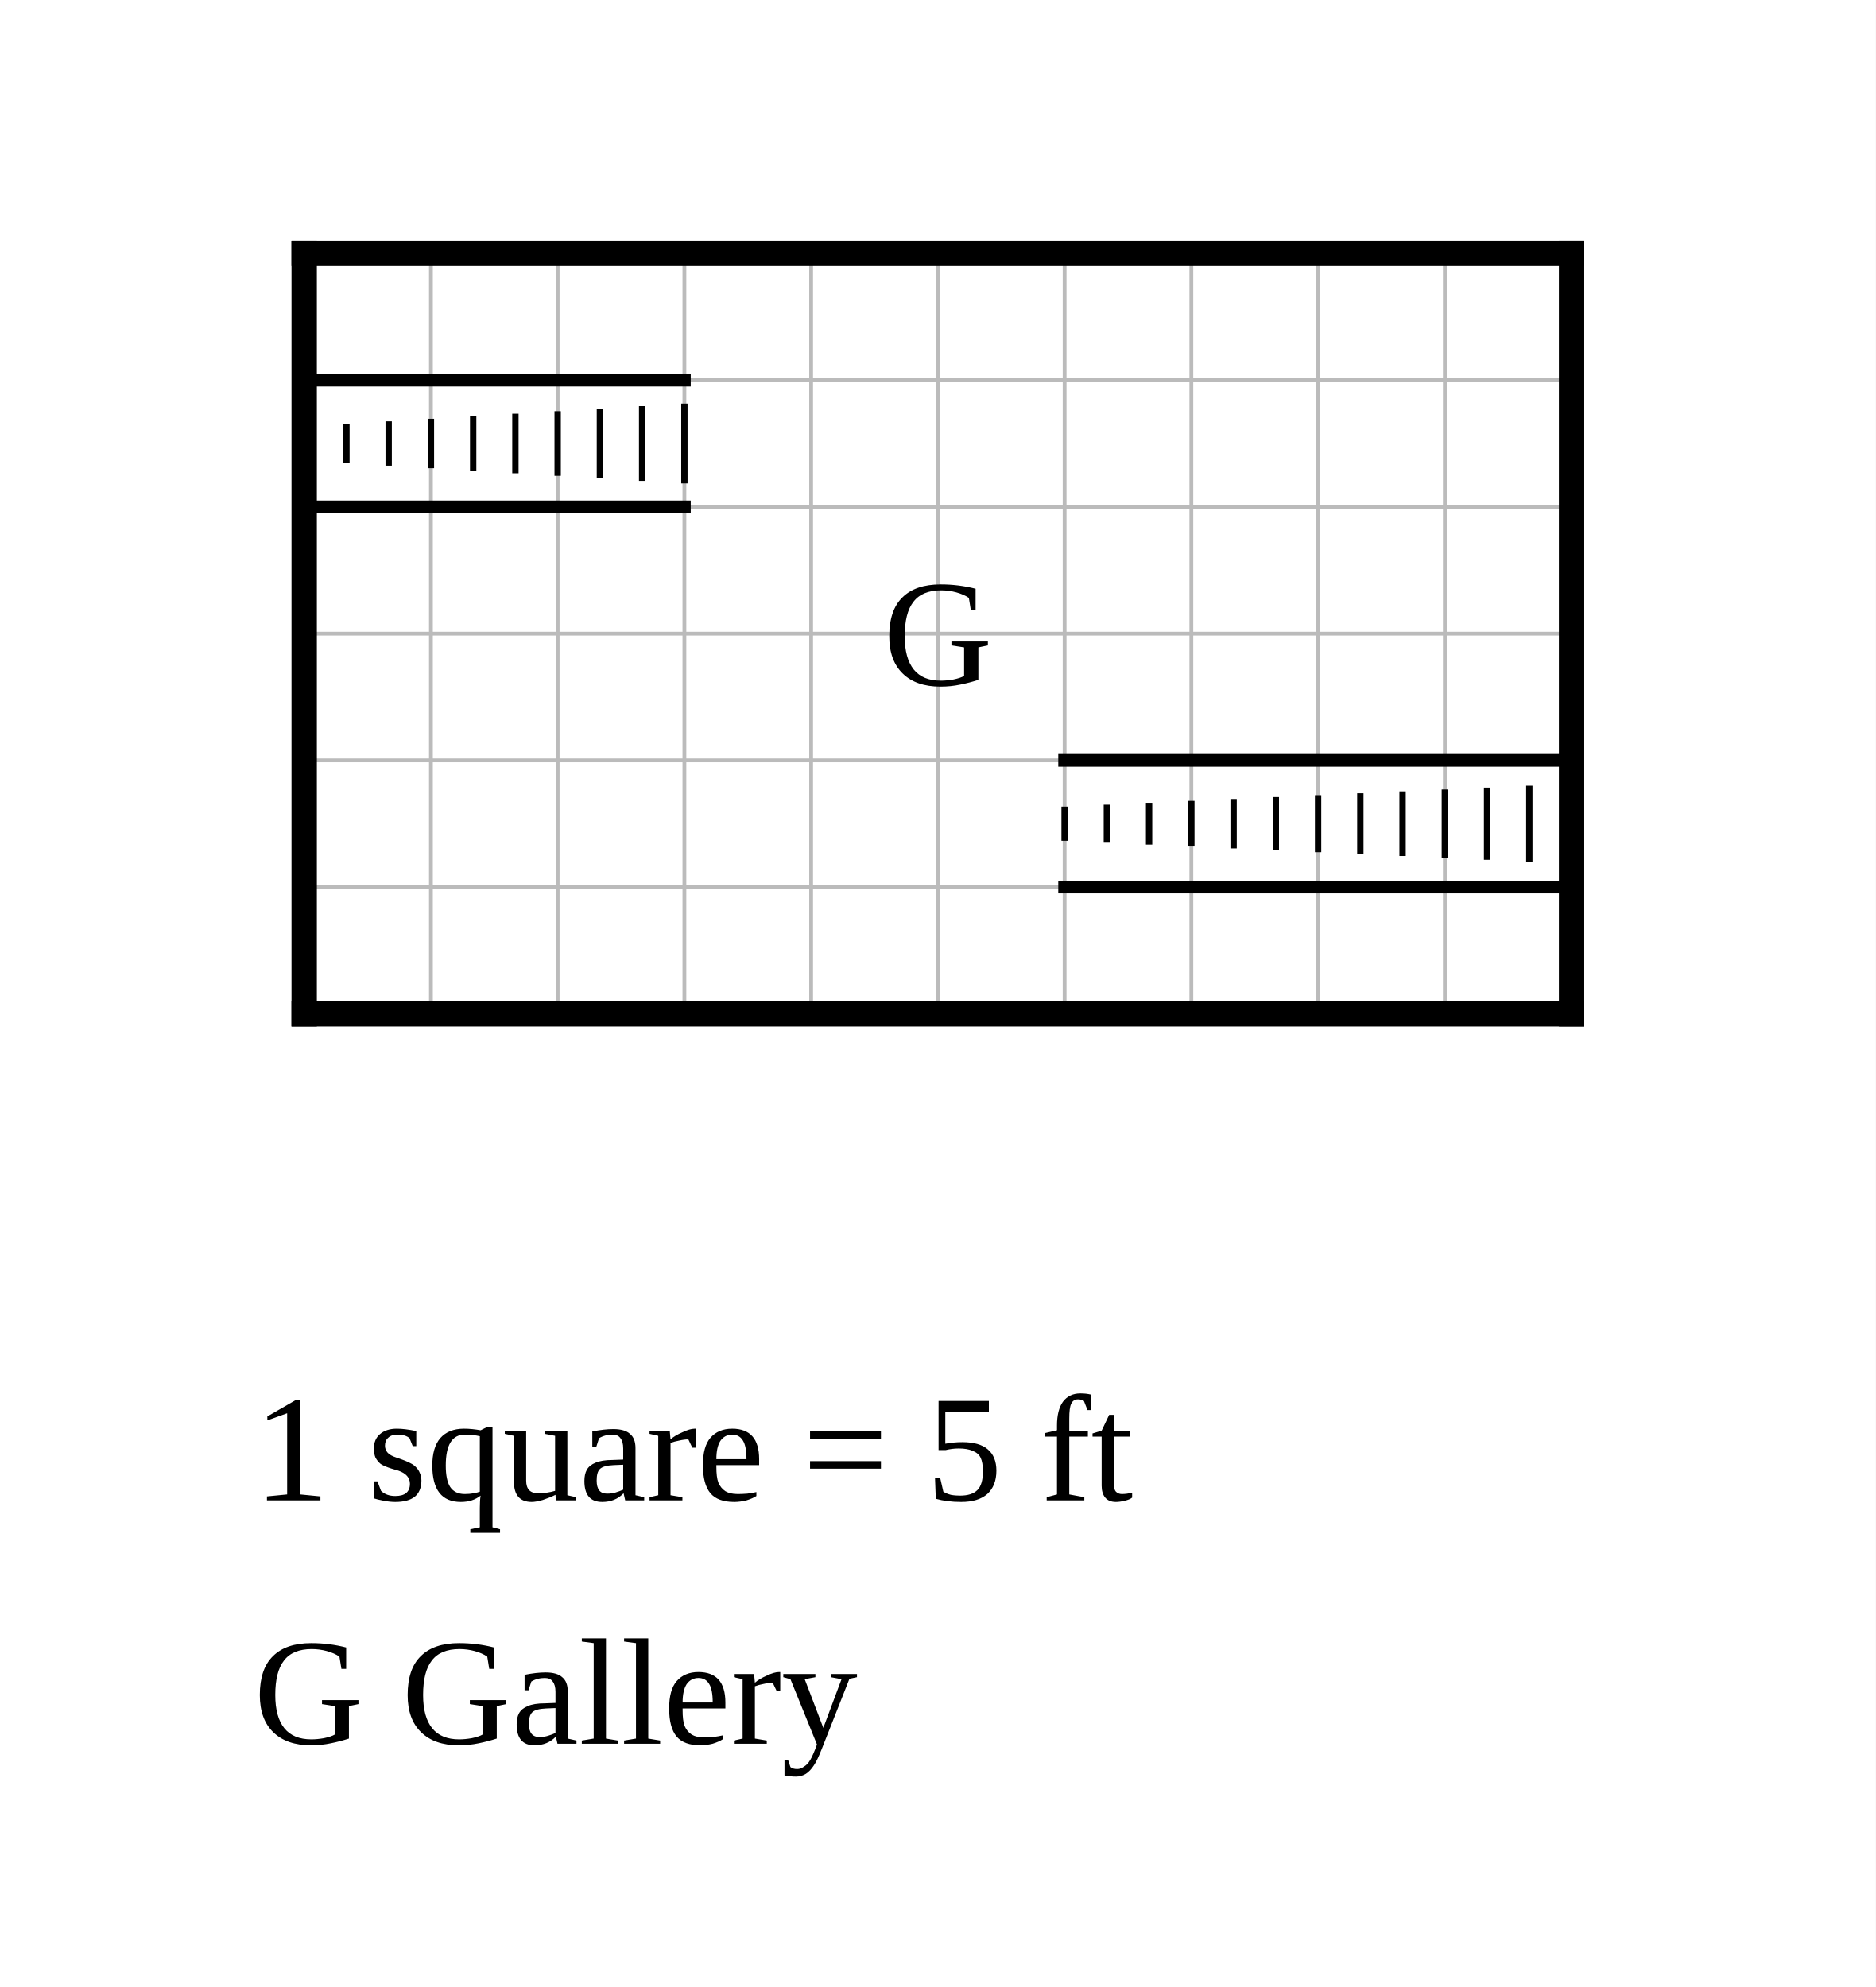
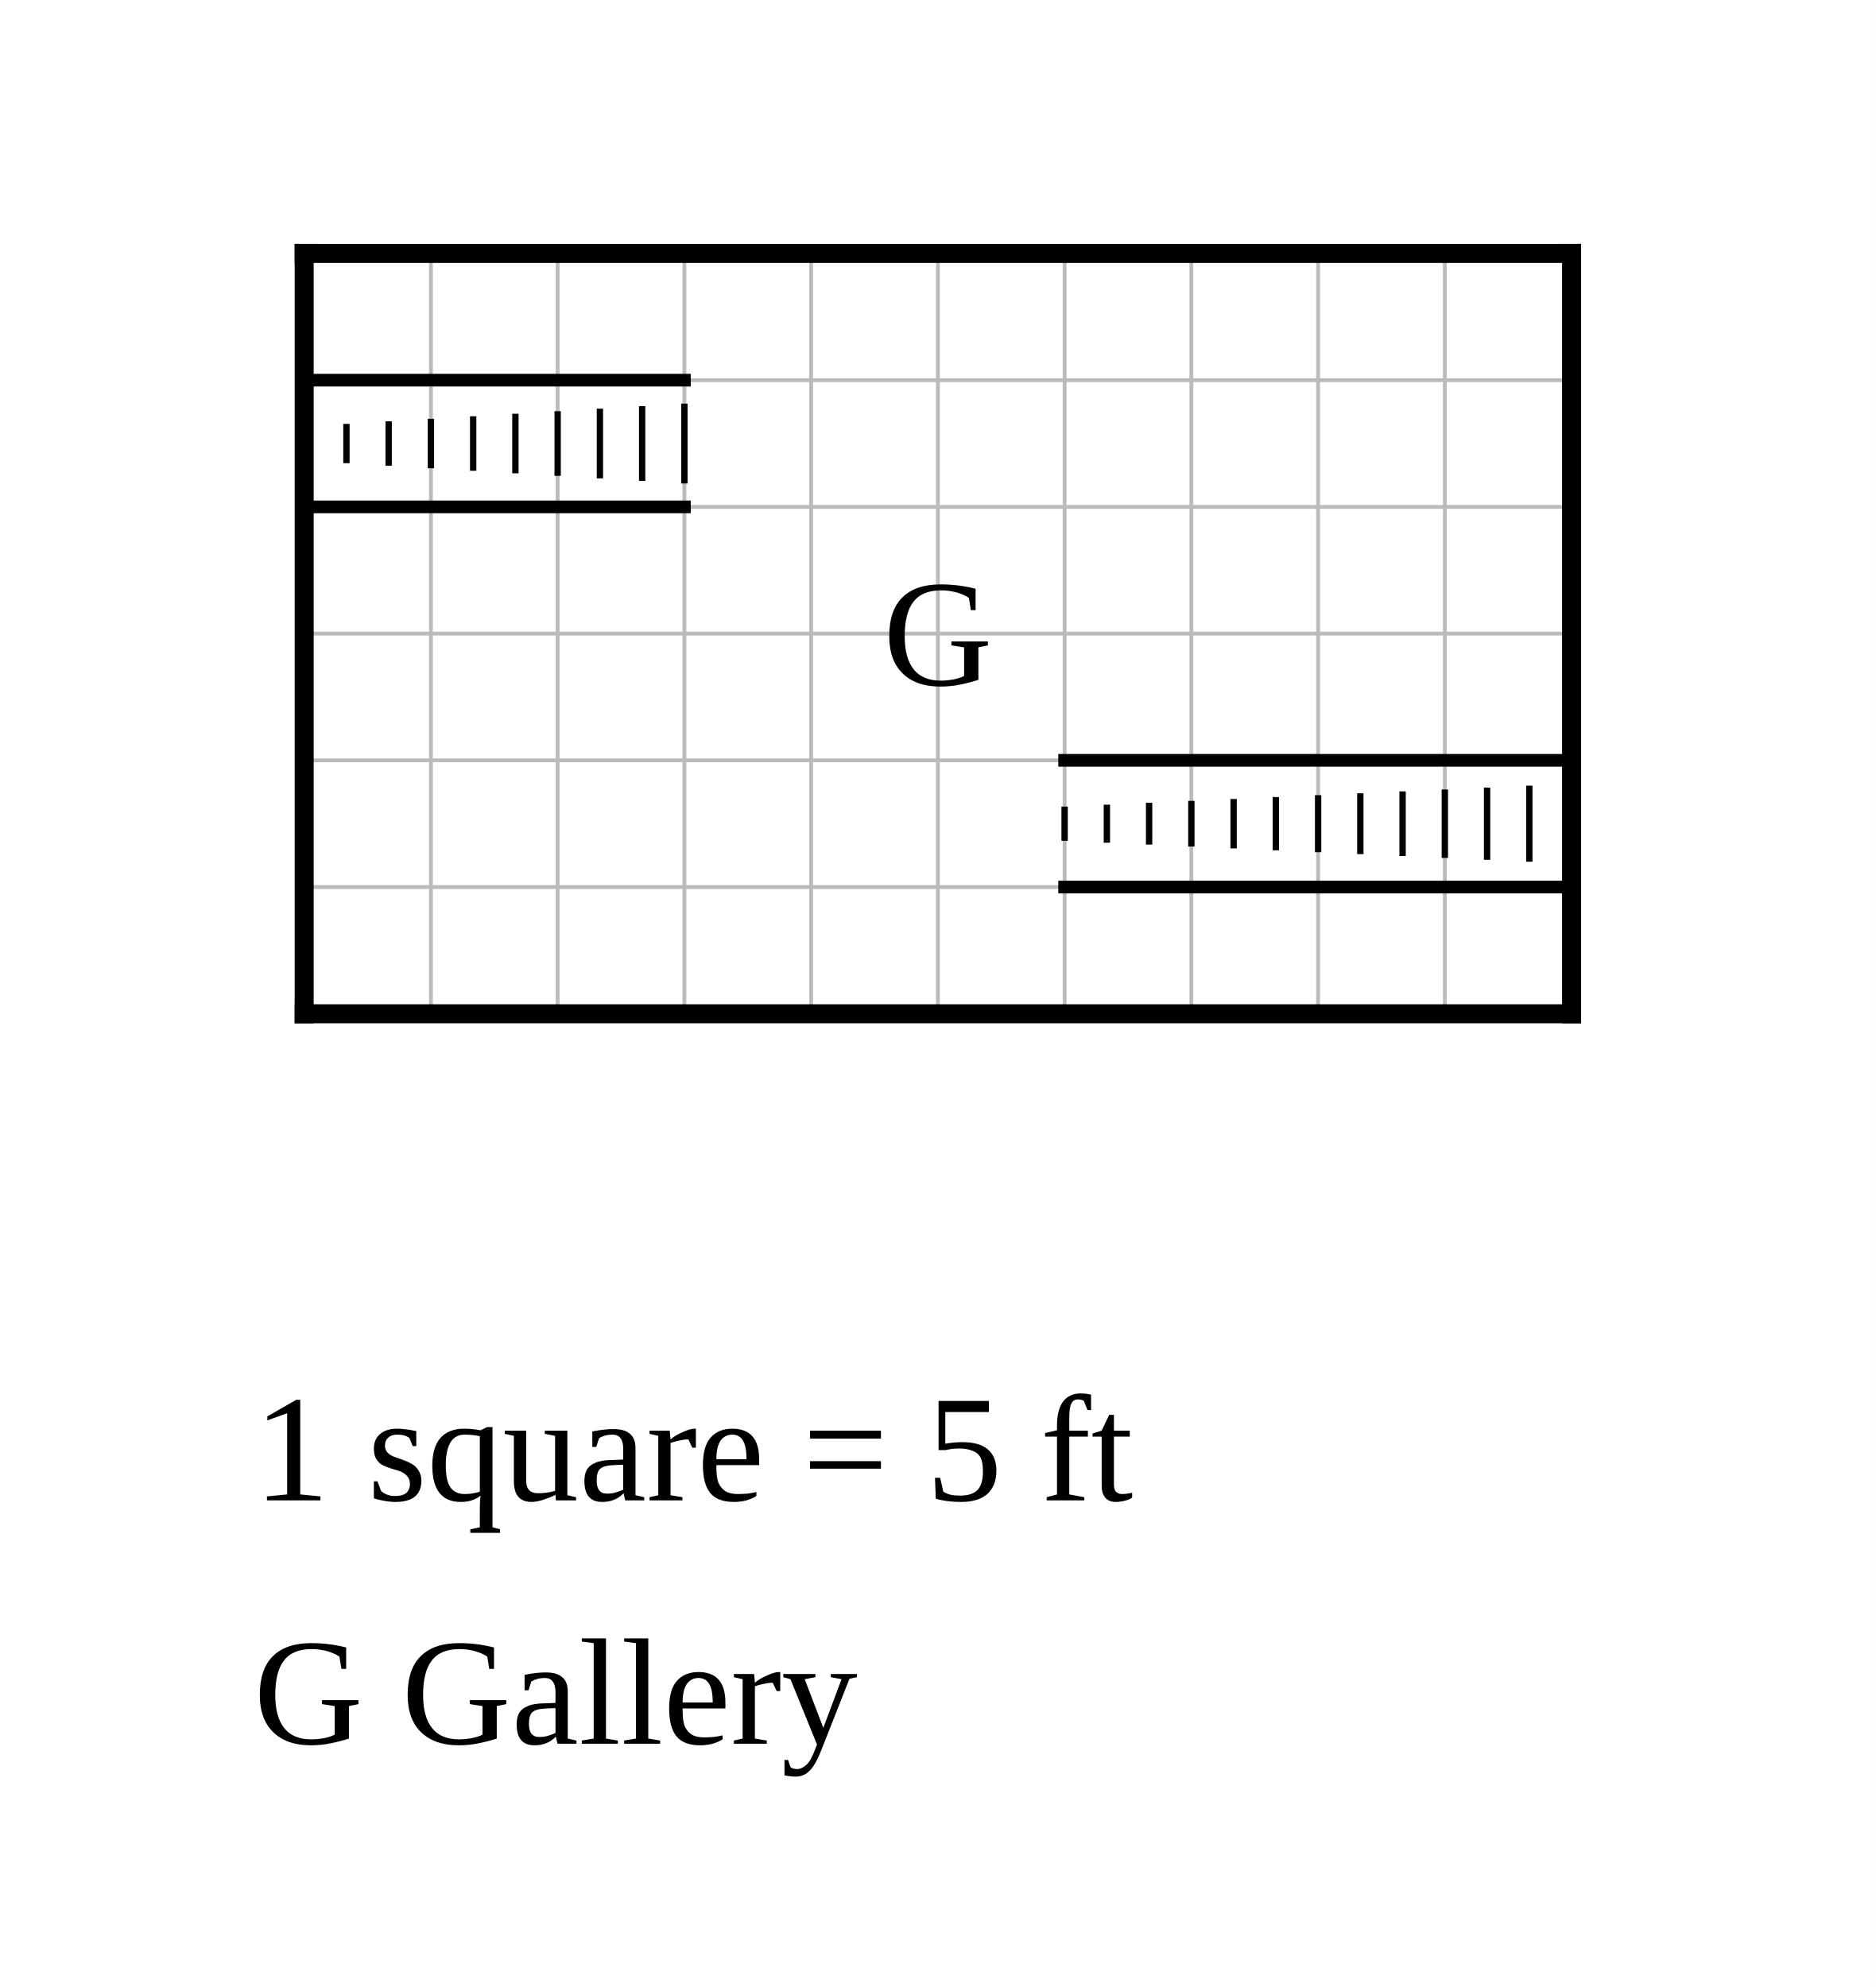
<svg xmlns="http://www.w3.org/2000/svg" width="740" height="784" viewBox="-12 -10 74 78.4">
  <rect x="-12" y="-10" width="74" height="78.4" fill="white" />
  <g stroke="#bbb" stroke-width="0.15">
    <line x1="0" y1="0" x2="0" y2="30" />
    <line x1="5" y1="0" x2="5" y2="30" />
    <line x1="10" y1="0" x2="10" y2="30" />
    <line x1="15" y1="0" x2="15" y2="30" />
    <line x1="20" y1="0" x2="20" y2="30" />
    <line x1="25" y1="0" x2="25" y2="30" />
    <line x1="30" y1="0" x2="30" y2="30" />
    <line x1="35" y1="0" x2="35" y2="30" />
    <line x1="40" y1="0" x2="40" y2="30" />
    <line x1="45" y1="0" x2="45" y2="30" />
    <line x1="50" y1="0" x2="50" y2="30" />
    <line x1="0" y1="0" x2="50" y2="0" />
    <line x1="0" y1="5" x2="50" y2="5" />
    <line x1="0" y1="10" x2="50" y2="10" />
    <line x1="0" y1="15" x2="50" y2="15" />
    <line x1="0" y1="20" x2="50" y2="20" />
    <line x1="0" y1="25" x2="50" y2="25" />
    <line x1="0" y1="30" x2="50" y2="30" />
  </g>
-   <line class="wall exterior" x1="0" y1="0" x2="0" y2="30" stroke="black" stroke-width="1" stroke-linecap="square" />
-   <line class="wall exterior" x1="0" y1="0" x2="50" y2="0" stroke="black" stroke-width="1" stroke-linecap="square" />
-   <line class="wall exterior" x1="0" y1="30" x2="50" y2="30" stroke="black" stroke-width="1" stroke-linecap="square" />
-   <line class="wall exterior" x1="50" y1="0" x2="50" y2="30" stroke="black" stroke-width="1" stroke-linecap="square" />
+   <line class="wall exterior" x1="0" y1="0" x2="0" y2="30" stroke="black" stroke-width="0.75" stroke-linecap="square" />
+   <line class="wall exterior" x1="0" y1="0" x2="50" y2="0" stroke="black" stroke-width="0.75" stroke-linecap="square" />
+   <line class="wall exterior" x1="0" y1="30" x2="50" y2="30" stroke="black" stroke-width="0.75" stroke-linecap="square" />
+   <line class="wall exterior" x1="50" y1="0" x2="50" y2="30" stroke="black" stroke-width="0.75" stroke-linecap="square" />
  <text data-room="gallery" x="25" y="15" text-anchor="middle" dominant-baseline="central" font-size="6">G</text>
  <g class="stairs" data-room="gallery">
    <line x1="0" y1="5" x2="15" y2="5" stroke="black" stroke-width="0.5" stroke-linecap="square" />
    <line x1="0" y1="10" x2="15" y2="10" stroke="black" stroke-width="0.5" stroke-linecap="square" />
    <line x1="0" y1="5" x2="0" y2="10" stroke="black" stroke-width="0.5" stroke-linecap="square" />
    <line x1="1.667" y1="6.725" x2="1.667" y2="8.275" stroke="black" stroke-width="0.25" />
    <line x1="3.333" y1="6.625" x2="3.333" y2="8.375" stroke="black" stroke-width="0.25" />
    <line x1="5" y1="6.525" x2="5" y2="8.475" stroke="black" stroke-width="0.25" />
    <line x1="6.667" y1="6.425" x2="6.667" y2="8.575" stroke="black" stroke-width="0.25" />
    <line x1="8.333" y1="6.325" x2="8.333" y2="8.675" stroke="black" stroke-width="0.25" />
    <line x1="10" y1="6.225" x2="10" y2="8.775" stroke="black" stroke-width="0.25" />
    <line x1="11.667" y1="6.125" x2="11.667" y2="8.875" stroke="black" stroke-width="0.25" />
    <line x1="13.333" y1="6.025" x2="13.333" y2="8.975" stroke="black" stroke-width="0.25" />
    <line x1="15" y1="5.925" x2="15" y2="9.075" stroke="black" stroke-width="0.25" />
  </g>
  <g class="stairs" data-room="gallery">
    <line x1="30" y1="20" x2="50" y2="20" stroke="black" stroke-width="0.5" stroke-linecap="square" />
    <line x1="30" y1="25" x2="50" y2="25" stroke="black" stroke-width="0.5" stroke-linecap="square" />
    <line x1="50" y1="20" x2="50" y2="25" stroke="black" stroke-width="0.5" stroke-linecap="square" />
    <line x1="30" y1="21.825" x2="30" y2="23.175" stroke="black" stroke-width="0.25" />
    <line x1="31.667" y1="21.75" x2="31.667" y2="23.25" stroke="black" stroke-width="0.25" />
    <line x1="33.333" y1="21.675" x2="33.333" y2="23.325" stroke="black" stroke-width="0.25" />
    <line x1="35" y1="21.6" x2="35" y2="23.4" stroke="black" stroke-width="0.25" />
    <line x1="36.667" y1="21.525" x2="36.667" y2="23.475" stroke="black" stroke-width="0.25" />
    <line x1="38.333" y1="21.45" x2="38.333" y2="23.55" stroke="black" stroke-width="0.25" />
    <line x1="40" y1="21.375" x2="40" y2="23.625" stroke="black" stroke-width="0.25" />
    <line x1="41.667" y1="21.3" x2="41.667" y2="23.7" stroke="black" stroke-width="0.25" />
    <line x1="43.333" y1="21.225" x2="43.333" y2="23.775" stroke="black" stroke-width="0.25" />
    <line x1="45" y1="21.15" x2="45" y2="23.85" stroke="black" stroke-width="0.25" />
    <line x1="46.667" y1="21.075" x2="46.667" y2="23.925" stroke="black" stroke-width="0.25" />
    <line x1="48.333" y1="21" x2="48.333" y2="24" stroke="black" stroke-width="0.25" />
  </g>
  <text class="scale" x="-2" y="49.2" font-size="6">1 square = 5 ft</text>
  <text class="key" x="-2" y="58.8" font-size="6">G  Gallery</text>
</svg>
